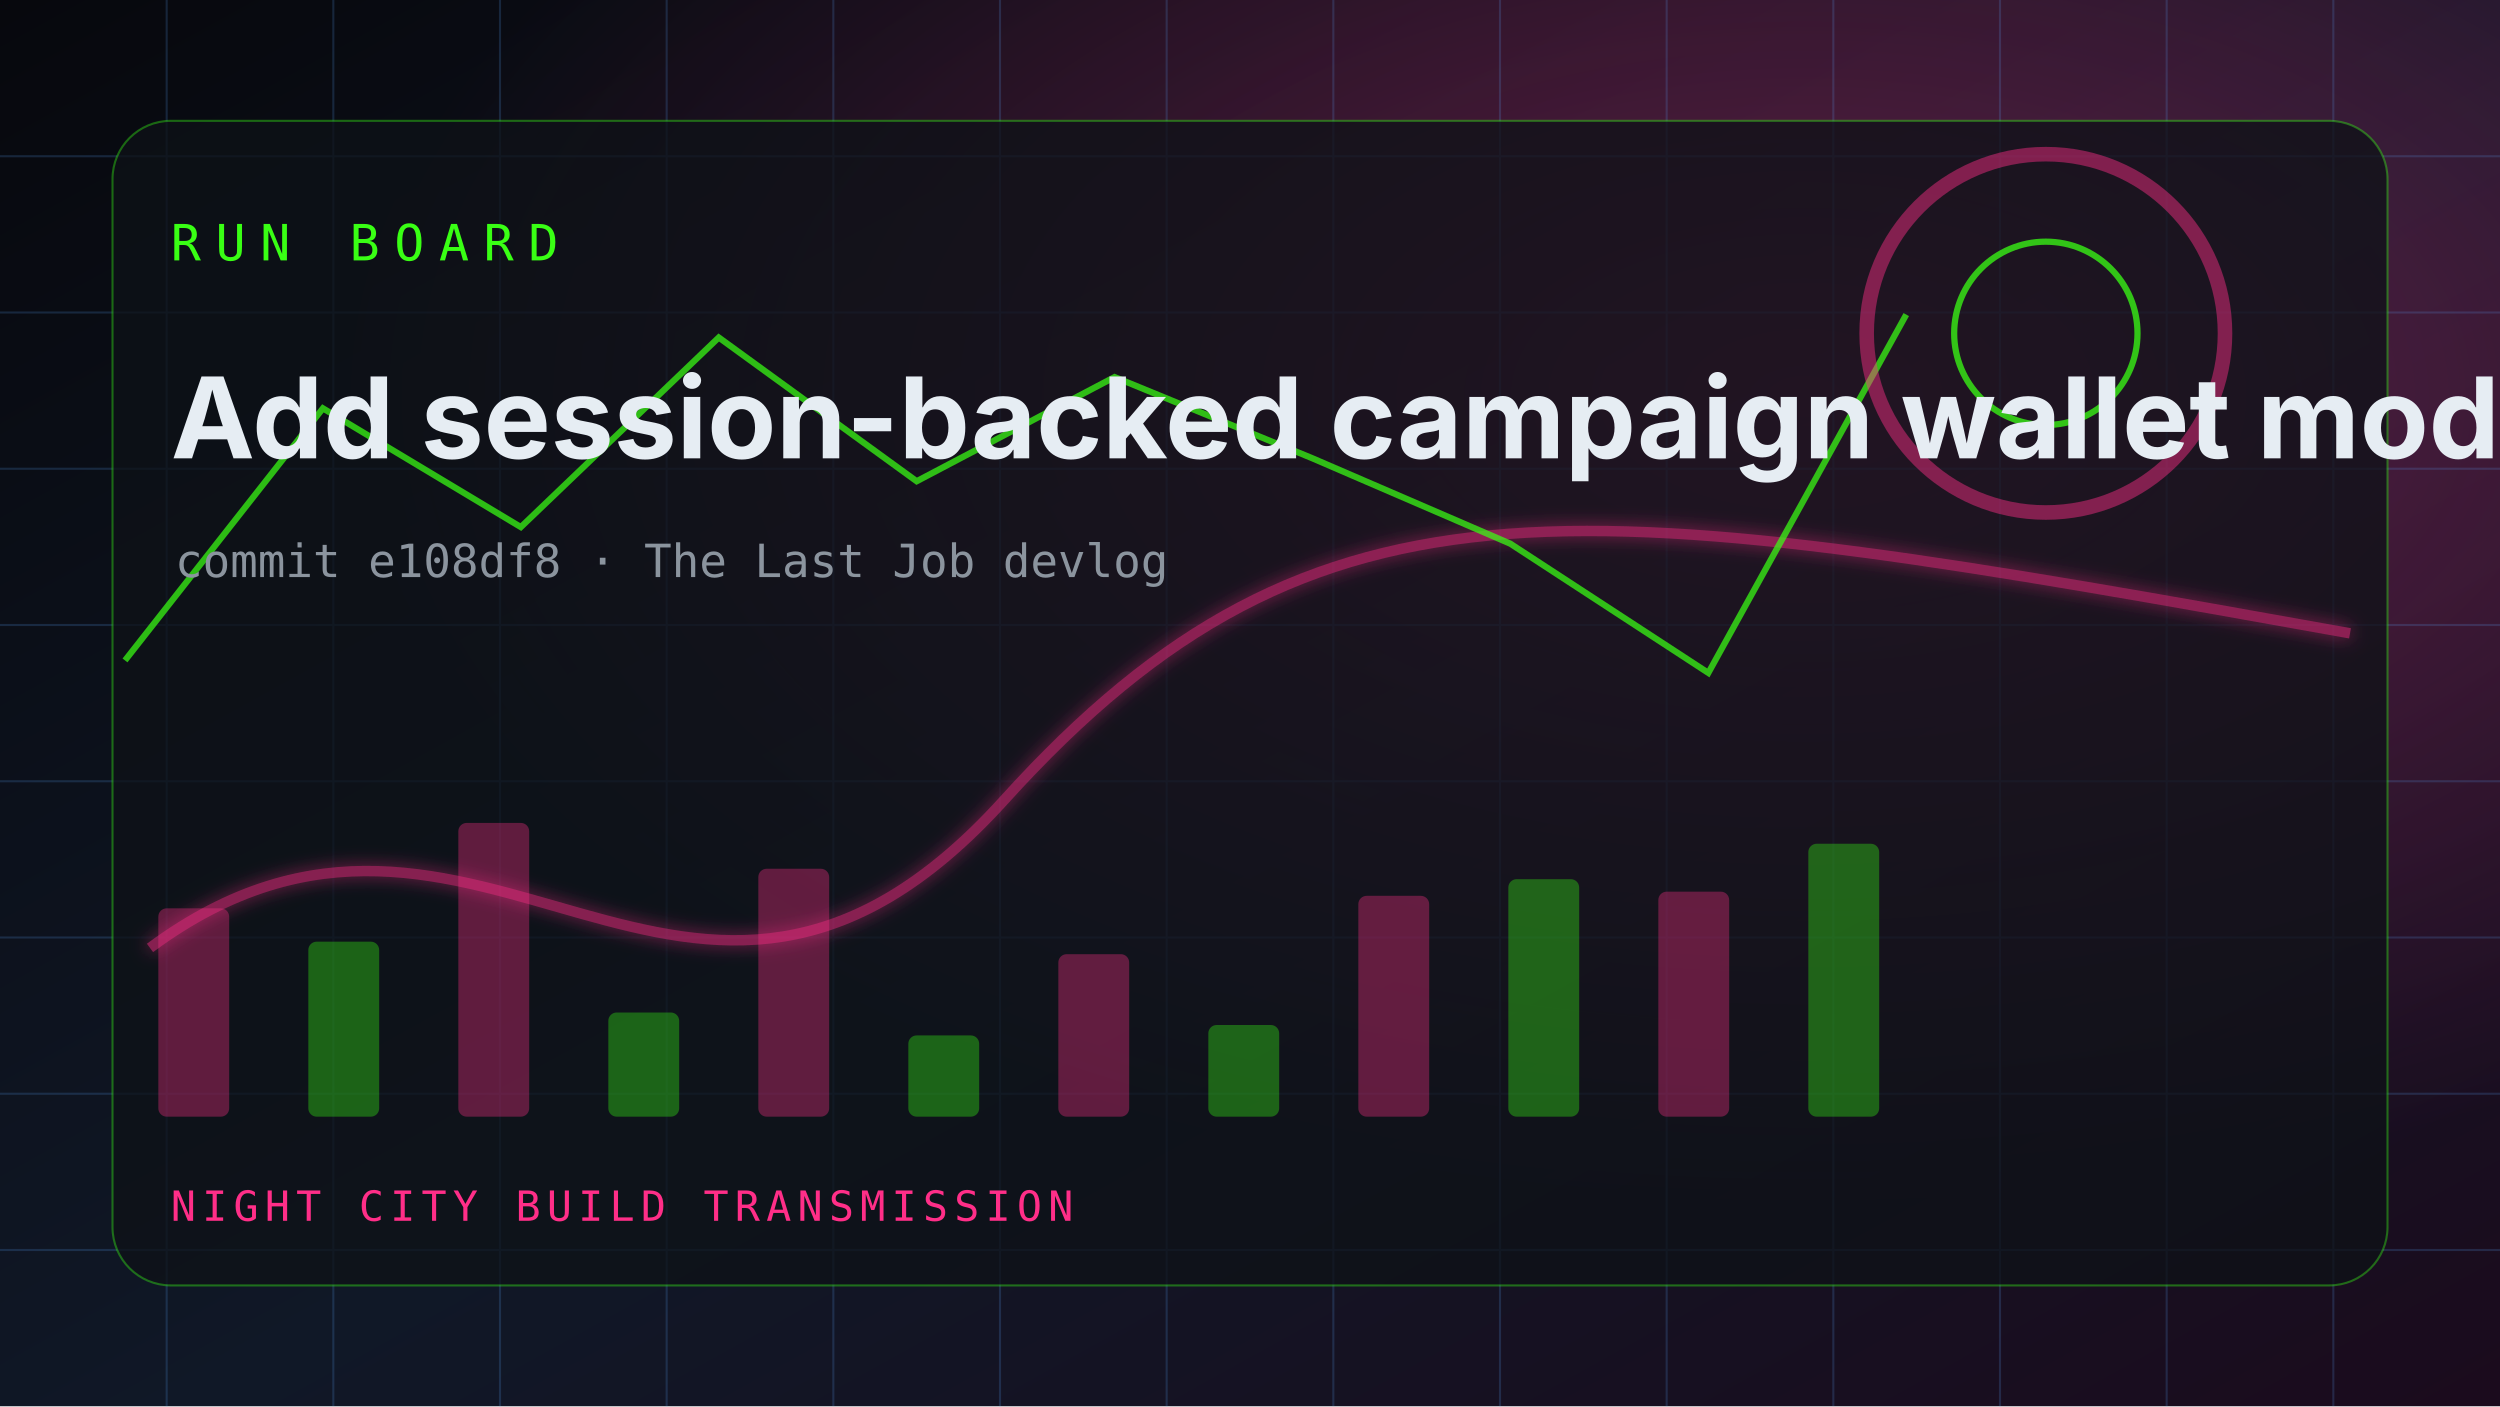
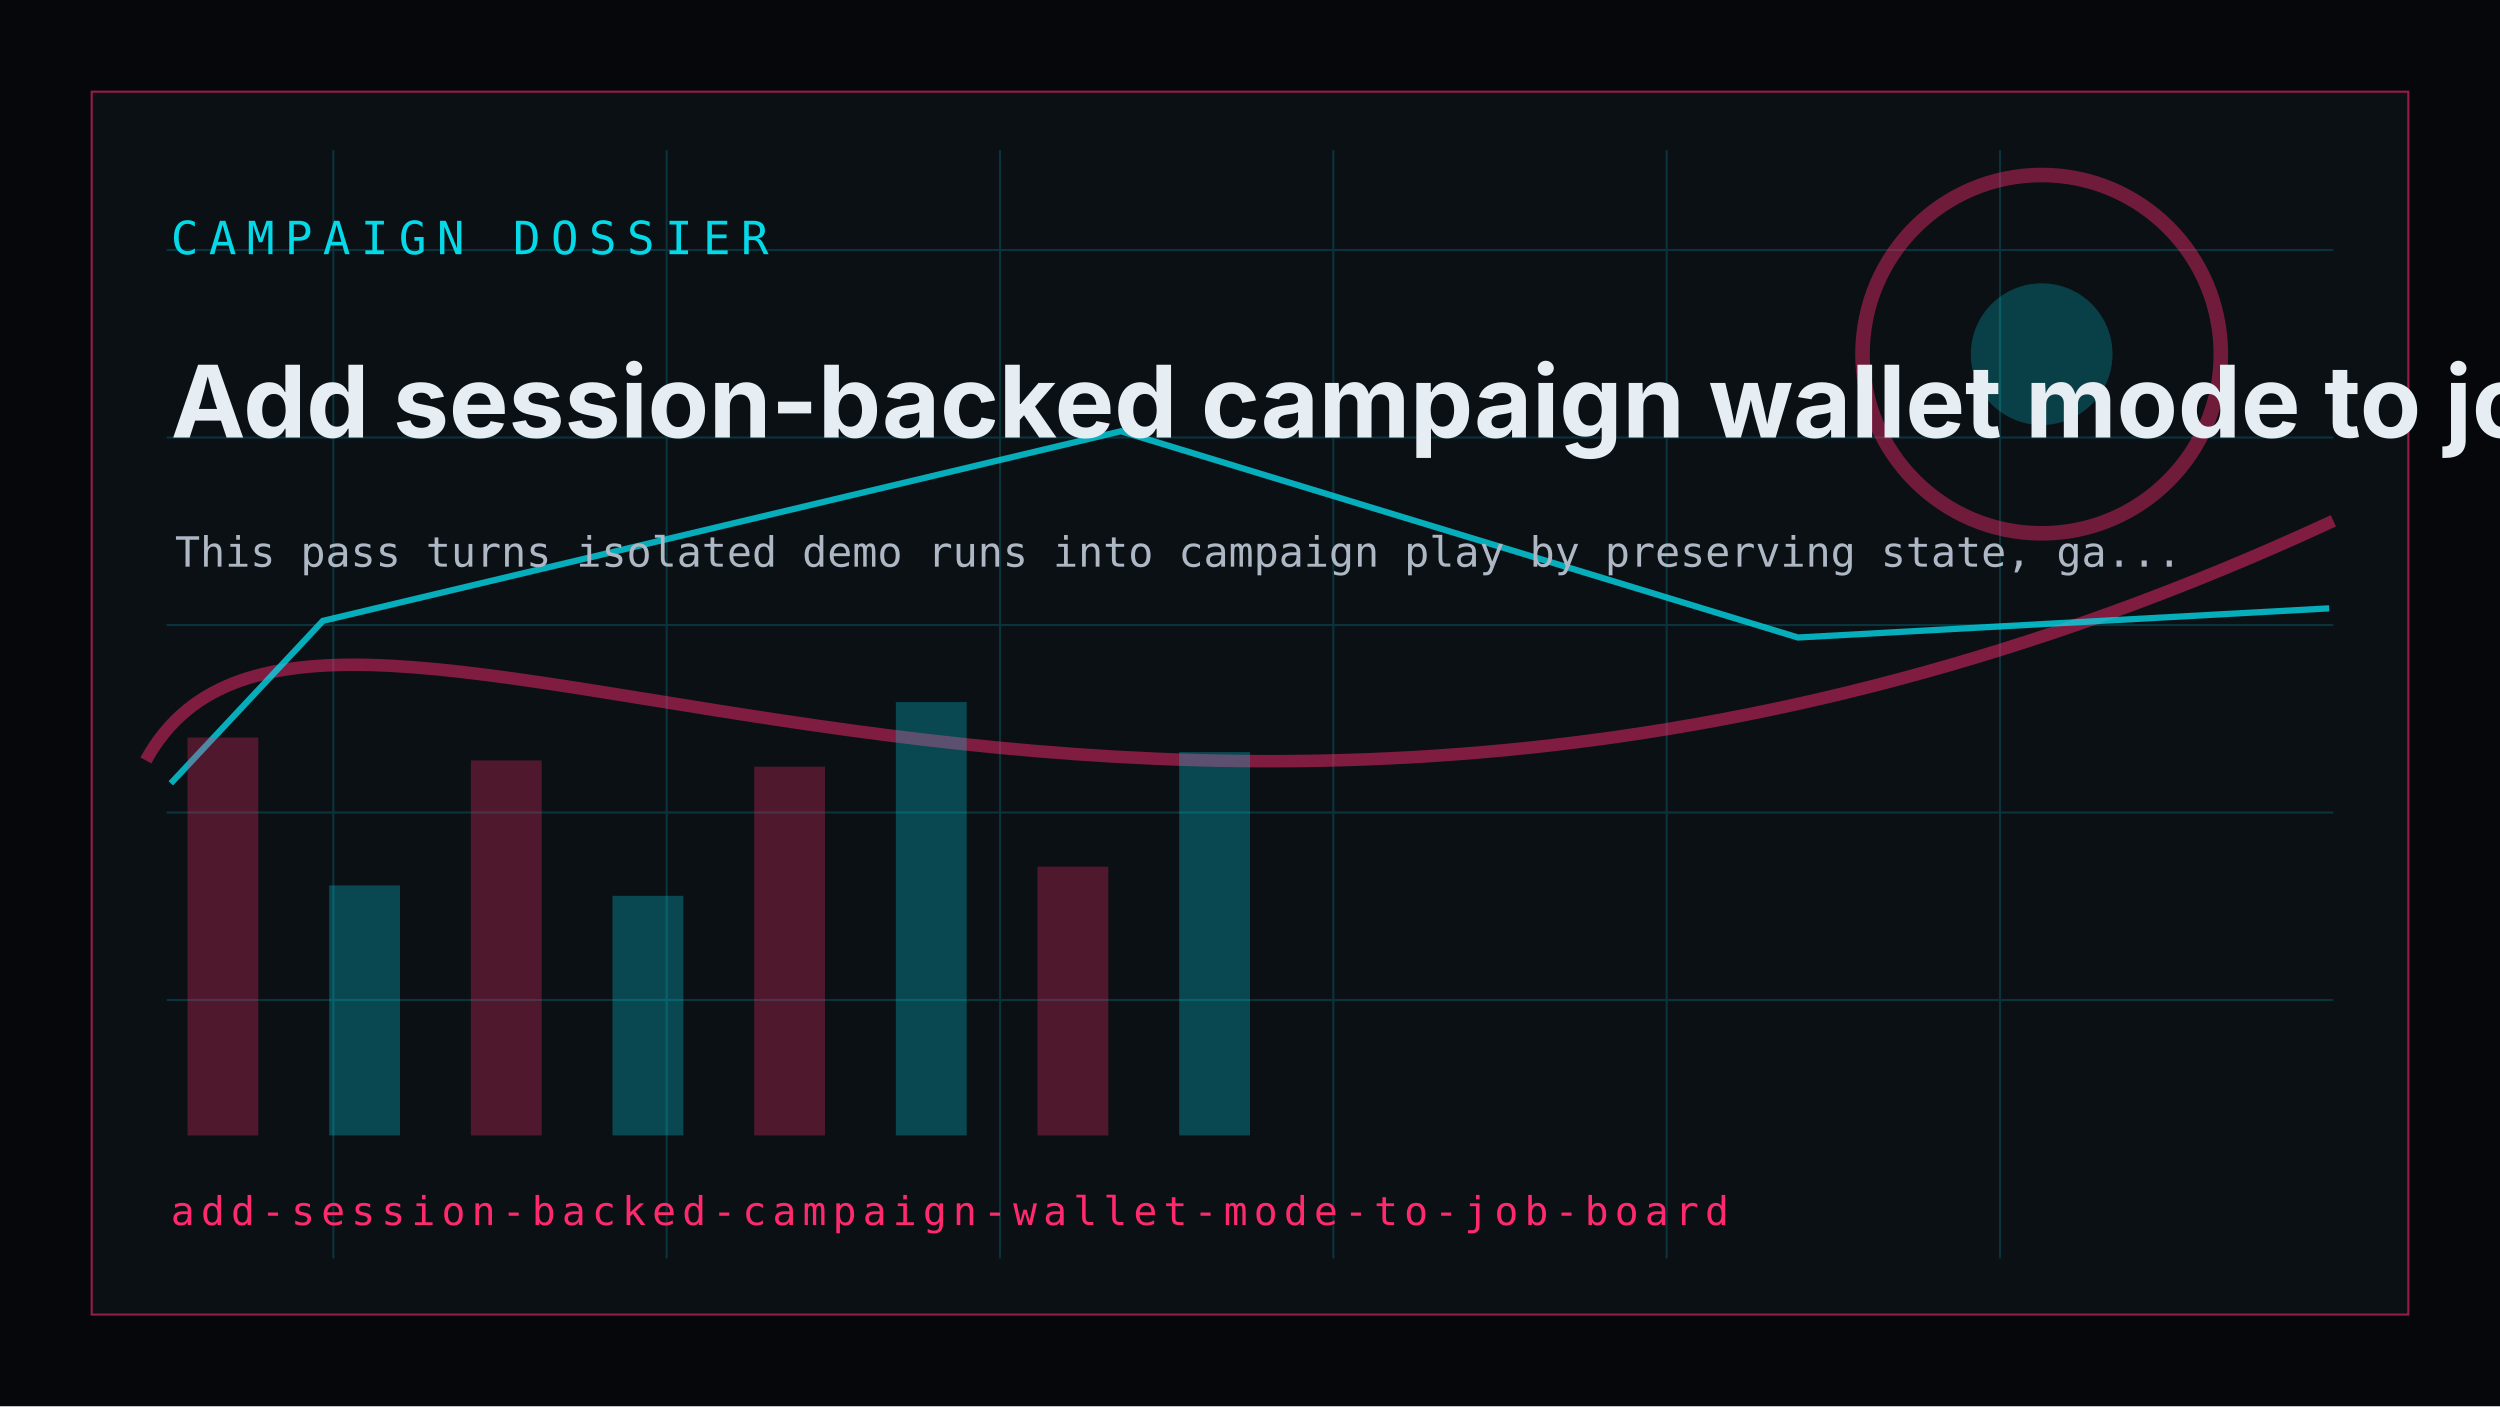
- <svg xmlns="http://www.w3.org/2000/svg" width="1200" height="675" viewBox="0 0 1200 675" role="img" aria-label="Illustration for Add session-backed campaign wallet mode to job board.">
-   <defs>
-     <linearGradient id="bg" x1="0" y1="0" x2="1" y2="1">
-       <stop offset="0" stop-color="#07080d" />
-       <stop offset="0.54" stop-color="#101827" />
-       <stop offset="1" stop-color="#1b0b1d" />
-     </linearGradient>
-     <radialGradient id="pulse" cx="72%" cy="28%" r="58%">
-       <stop offset="0" stop-color="#ff2e88" stop-opacity="0.34" />
-       <stop offset="1" stop-color="#ff2e88" stop-opacity="0" />
-     </radialGradient>
-     <filter id="glow">
-       <feGaussianBlur stdDeviation="4" result="blur" />
-       <feMerge>
-         <feMergeNode in="blur" />
-         <feMergeNode in="SourceGraphic" />
-       </feMerge>
-     </filter>
-   </defs>
-   <rect width="1200" height="675" fill="url(#bg)" />
-   <rect width="1200" height="675" fill="url(#pulse)" />
-   <g opacity="0.18" stroke="#58a6ff" stroke-width="1">
-     <line x1="80" y1="0" x2="80" y2="675" />
-     <line x1="160" y1="0" x2="160" y2="675" />
-     <line x1="240" y1="0" x2="240" y2="675" />
-     <line x1="320" y1="0" x2="320" y2="675" />
-     <line x1="400" y1="0" x2="400" y2="675" />
-     <line x1="480" y1="0" x2="480" y2="675" />
-     <line x1="560" y1="0" x2="560" y2="675" />
-     <line x1="640" y1="0" x2="640" y2="675" />
-     <line x1="720" y1="0" x2="720" y2="675" />
-     <line x1="800" y1="0" x2="800" y2="675" />
-     <line x1="880" y1="0" x2="880" y2="675" />
-     <line x1="960" y1="0" x2="960" y2="675" />
-     <line x1="1040" y1="0" x2="1040" y2="675" />
-     <line x1="1120" y1="0" x2="1120" y2="675" />
-     <line x1="0" y1="75" x2="1200" y2="75" />
-     <line x1="0" y1="150" x2="1200" y2="150" />
-     <line x1="0" y1="225" x2="1200" y2="225" />
-     <line x1="0" y1="300" x2="1200" y2="300" />
-     <line x1="0" y1="375" x2="1200" y2="375" />
-     <line x1="0" y1="450" x2="1200" y2="450" />
-     <line x1="0" y1="525" x2="1200" y2="525" />
-     <line x1="0" y1="600" x2="1200" y2="600" />
+ <svg xmlns="http://www.w3.org/2000/svg" width="1200" height="675" viewBox="0 0 1200 675" role="img" aria-label="Devlog illustration for Add session-backed campaign wallet mode to job board.">
+   <rect width="1200" height="675" fill="#05070a" />
+   <rect x="44" y="44" width="1112" height="587" fill="#0b1015" stroke="#ff2a6d" stroke-opacity="0.58" />
+   <g opacity="0.18" stroke="#05d9e8" stroke-width="1">
+     <path d="M80 120 H1120 M80 210 H1120 M80 300 H1120 M80 390 H1120 M80 480 H1120" />
+     <path d="M160 72 V604 M320 72 V604 M480 72 V604 M640 72 V604 M800 72 V604 M960 72 V604" />
  </g>
-   <rect x="54" y="58" width="1092" height="559" rx="28" fill="#0d1117" opacity="0.76" stroke="#39ff14" stroke-opacity="0.5" />
-   <path d="M72 455 C230 338 330 552 482 384 S760 238 1128 304" fill="none" stroke="#ff2e88" stroke-width="5" opacity="0.5" filter="url(#glow)" />
-   <polyline points="60,317 155,196 250,253 345,162 440,231 535,181 630,220 725,261 820,323 915,151" fill="none" stroke="#39ff14" stroke-width="3" opacity="0.72" />
-   <rect x="76" y="436" width="34" height="100" rx="4" fill="#ff2e88" opacity="0.34" />
-   <rect x="148" y="452" width="34" height="84" rx="4" fill="#39ff14" opacity="0.34" />
-   <rect x="220" y="395" width="34" height="141" rx="4" fill="#ff2e88" opacity="0.34" />
-   <rect x="292" y="486" width="34" height="50" rx="4" fill="#39ff14" opacity="0.34" />
-   <rect x="364" y="417" width="34" height="119" rx="4" fill="#ff2e88" opacity="0.34" />
-   <rect x="436" y="497" width="34" height="39" rx="4" fill="#39ff14" opacity="0.34" />
-   <rect x="508" y="458" width="34" height="78" rx="4" fill="#ff2e88" opacity="0.34" />
-   <rect x="580" y="492" width="34" height="44" rx="4" fill="#39ff14" opacity="0.34" />
-   <rect x="652" y="430" width="34" height="106" rx="4" fill="#ff2e88" opacity="0.34" />
-   <rect x="724" y="422" width="34" height="114" rx="4" fill="#39ff14" opacity="0.34" />
-   <rect x="796" y="428" width="34" height="108" rx="4" fill="#ff2e88" opacity="0.34" />
-   <rect x="868" y="405" width="34" height="131" rx="4" fill="#39ff14" opacity="0.34" />
-   <circle cx="982" cy="160" r="86" fill="none" stroke="#ff2e88" stroke-width="7" opacity="0.45" />
-   <circle cx="982" cy="160" r="44" fill="none" stroke="#39ff14" stroke-width="3" opacity="0.75" />
-   <text x="82" y="125" fill="#39ff14" font-family="ui-monospace, SFMono-Regular, Menlo, monospace" font-size="24" letter-spacing="7">RUN BOARD</text>
-   <text x="82" y="220" fill="#e6edf3" font-family="Inter, system-ui, sans-serif" font-size="54" font-weight="700">Add session-backed campaign wallet mode to job board.</text>
-   <text x="84" y="277" fill="#8b949e" font-family="ui-monospace, SFMono-Regular, Menlo, monospace" font-size="22">commit e108df8 · The Last Job devlog</text>
-   <text x="82" y="586" fill="#ff2e88" font-family="ui-monospace, SFMono-Regular, Menlo, monospace" font-size="20" letter-spacing="3">NIGHT CITY BUILD TRANSMISSION</text>
+   <path d="M70 365 C 155 210, 538 520, 1120 250" fill="none" stroke="#ff2a6d" stroke-width="6" opacity="0.48" />
+   <polyline points="82,376 155,298 538,207 863,306 1118,292" fill="none" stroke="#05d9e8" stroke-width="3" opacity="0.78" />
+   <rect x="90" y="354" width="34" height="191" fill="#ff2a6d" opacity="0.28" />
+   <rect x="158" y="425" width="34" height="120" fill="#05d9e8" opacity="0.28" />
+   <rect x="226" y="365" width="34" height="180" fill="#ff2a6d" opacity="0.28" />
+   <rect x="294" y="430" width="34" height="115" fill="#05d9e8" opacity="0.28" />
+   <rect x="362" y="368" width="34" height="177" fill="#ff2a6d" opacity="0.28" />
+   <rect x="430" y="337" width="34" height="208" fill="#05d9e8" opacity="0.28" />
+   <rect x="498" y="416" width="34" height="129" fill="#ff2a6d" opacity="0.28" />
+   <rect x="566" y="361" width="34" height="184" fill="#05d9e8" opacity="0.28" />
+   <circle cx="980" cy="170" r="86" fill="none" stroke="#ff2a6d" stroke-width="7" opacity="0.42" />
+   <circle cx="980" cy="170" r="34" fill="#05d9e8" opacity="0.24" />
+   <text x="82" y="122" fill="#05d9e8" font-family="ui-monospace, SFMono-Regular, Menlo, monospace" font-size="22" letter-spacing="5">CAMPAIGN DOSSIER</text>
+   <text x="82" y="210" fill="#e6edf3" font-family="Inter, system-ui, sans-serif" font-size="48" font-weight="700">Add session-backed campaign wallet mode to job board.</text>
+   <text x="84" y="272" fill="#aeb8c5" font-family="ui-monospace, SFMono-Regular, Menlo, monospace" font-size="20">This pass turns isolated demo runs into campaign play by preserving state, ga...</text>
+   <text x="82" y="588" fill="#ff2a6d" font-family="ui-monospace, SFMono-Regular, Menlo, monospace" font-size="19" letter-spacing="3">add-session-backed-campaign-wallet-mode-to-job-board</text>
</svg>
